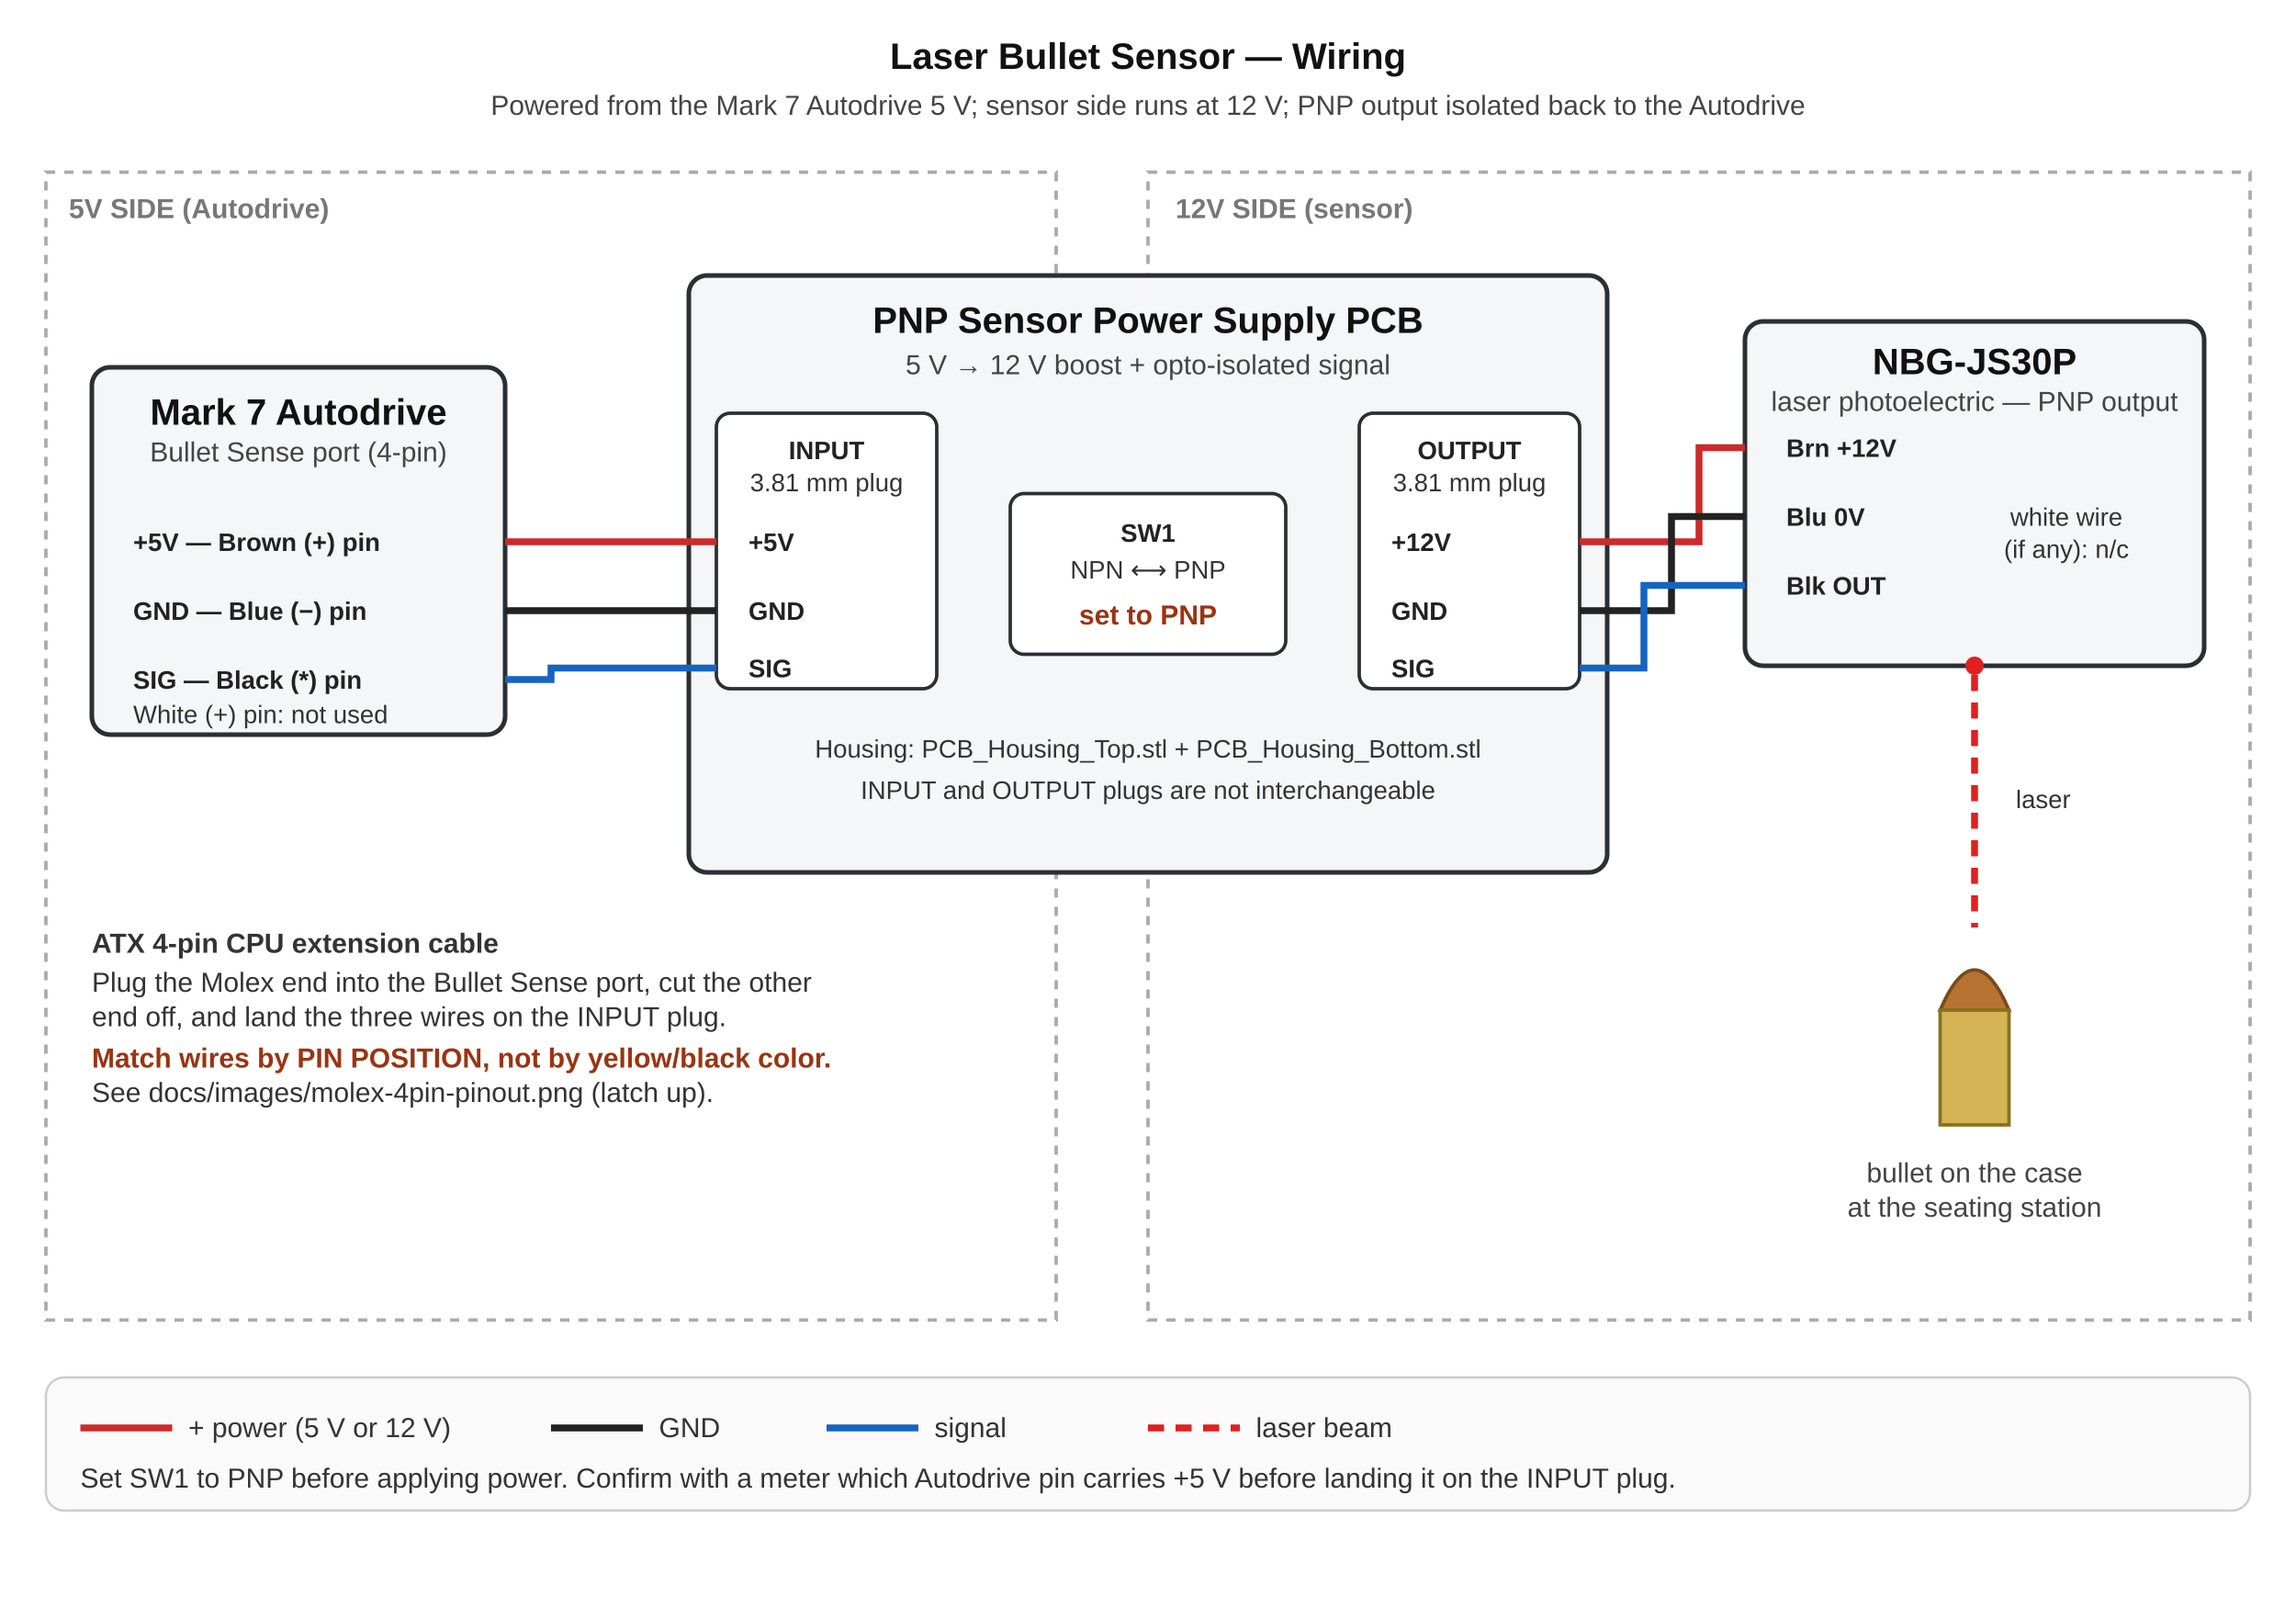
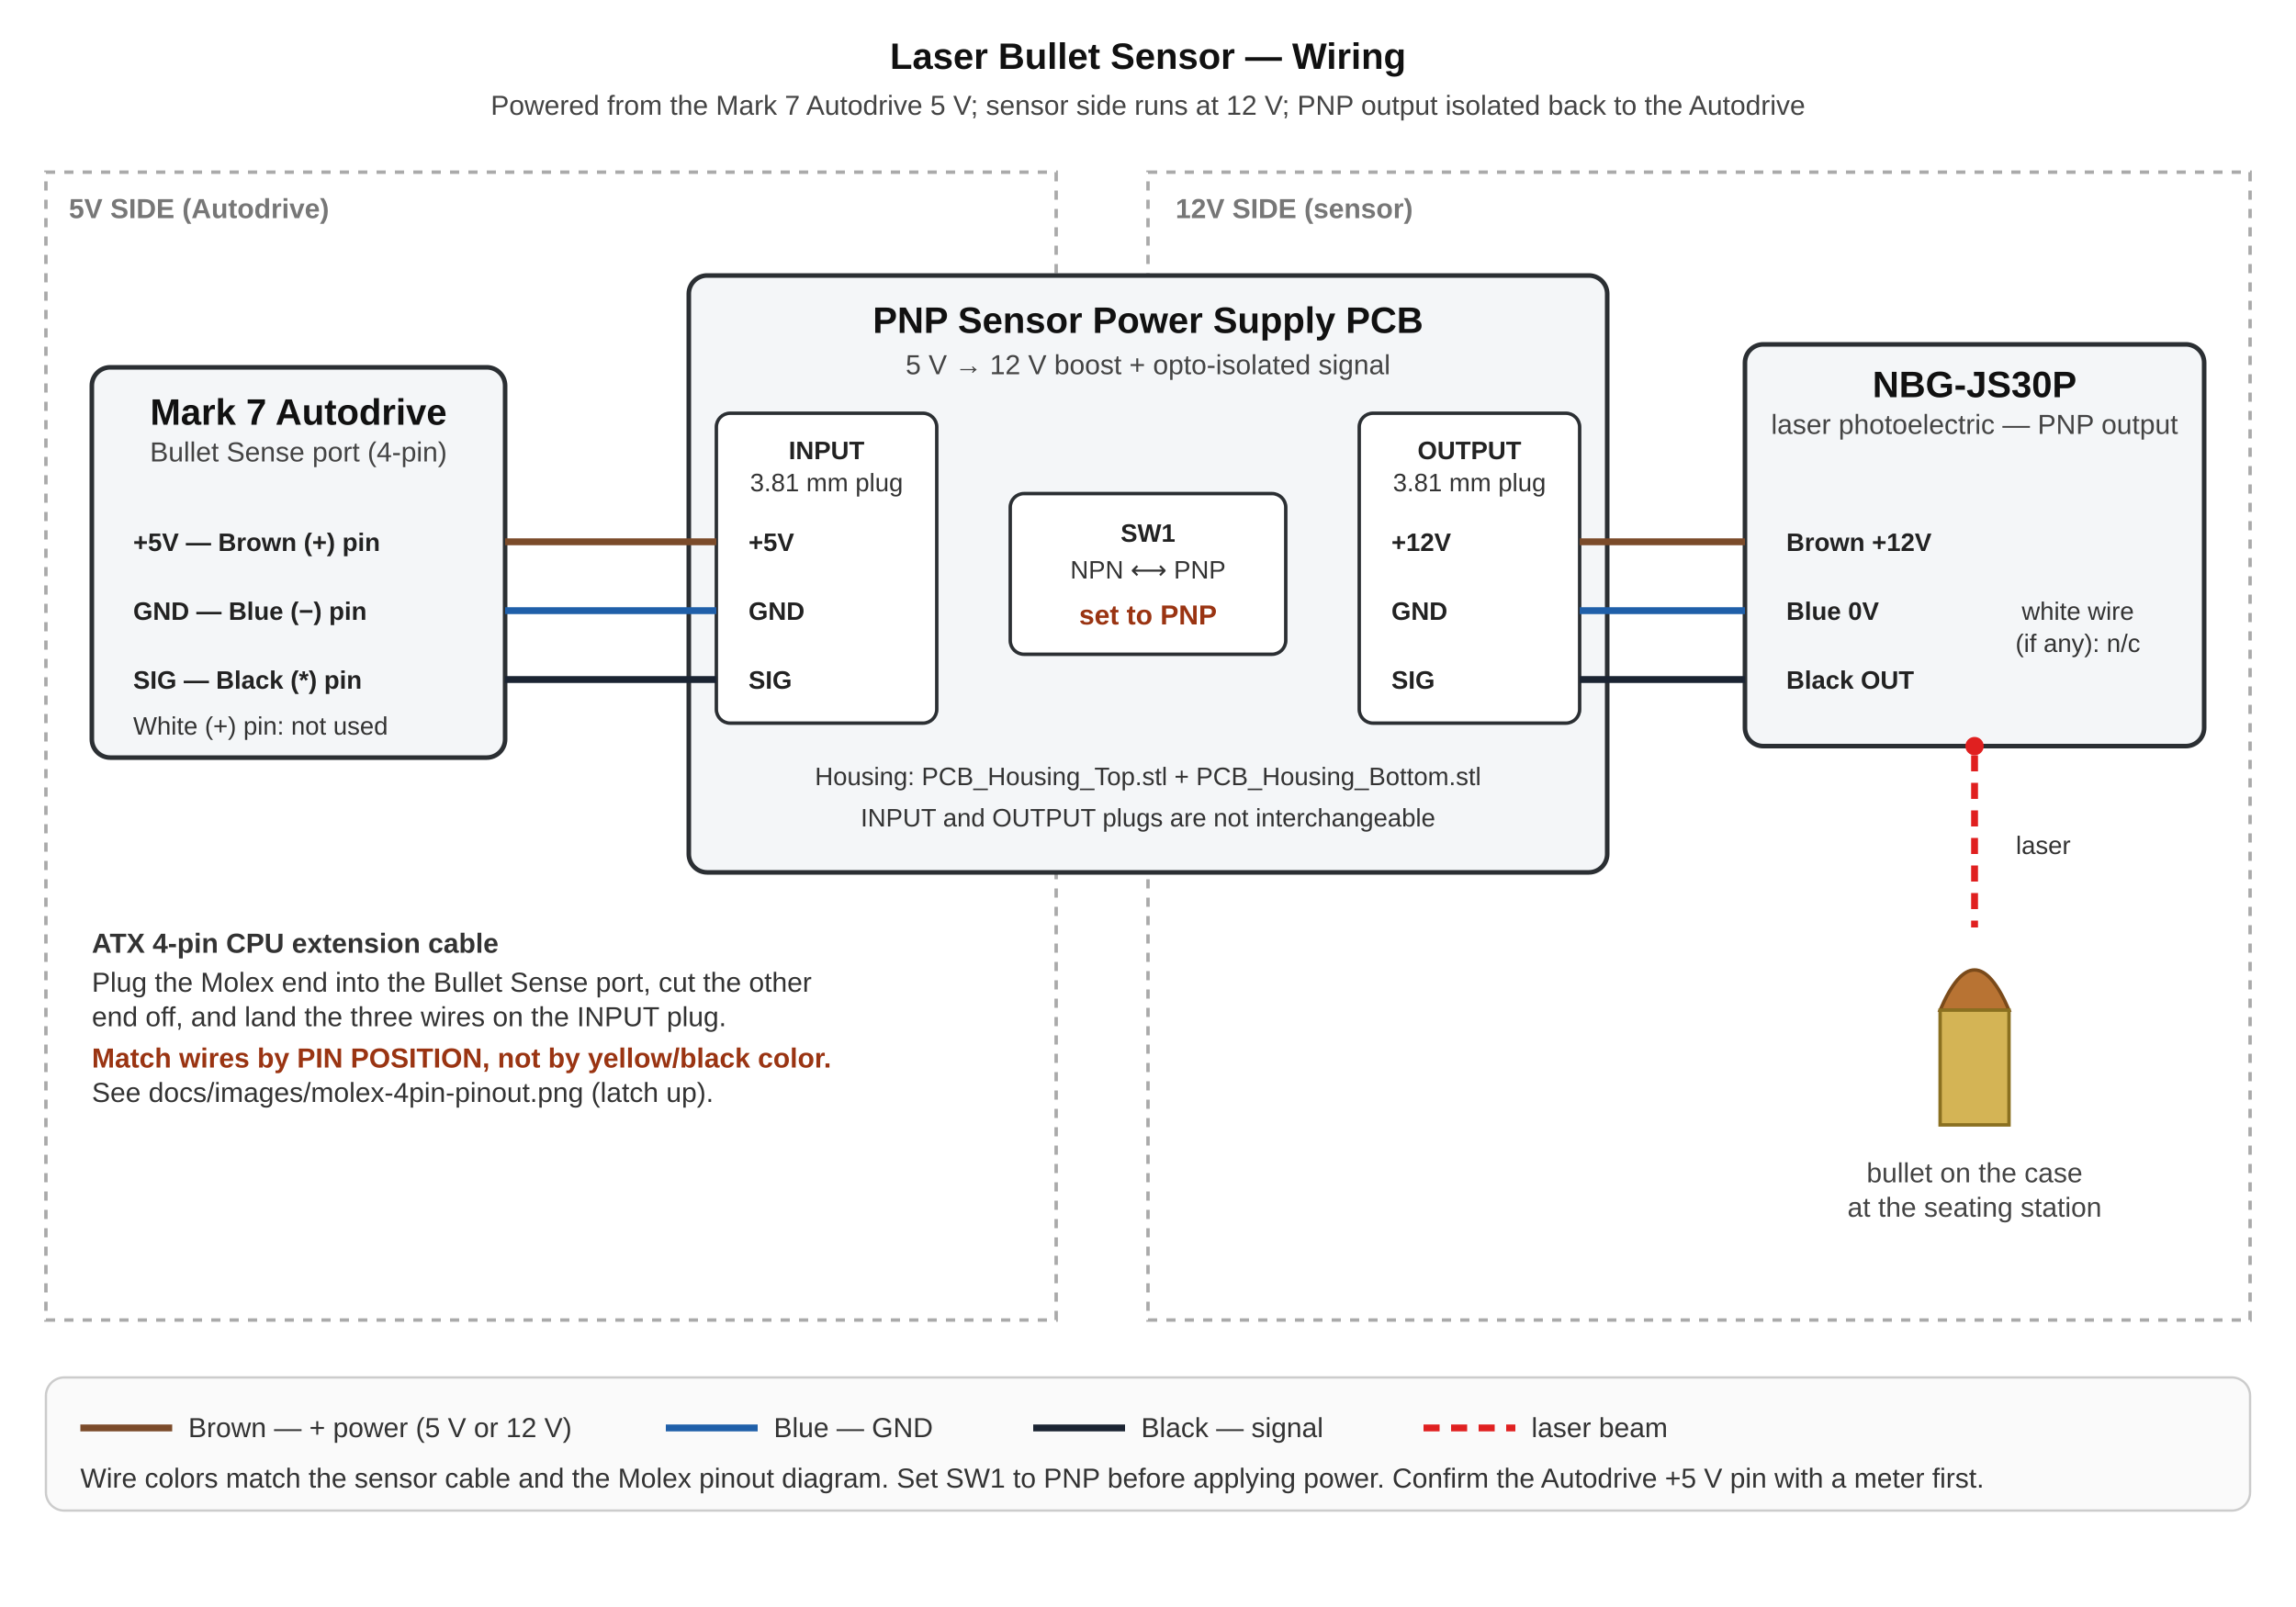
<svg xmlns="http://www.w3.org/2000/svg" viewBox="0 0 1000 700" font-family="Segoe UI, Helvetica Neue, Arial, sans-serif">
  <style>
    .box   { fill:#f4f6f8; stroke:#2b2f33; stroke-width:2; }
    .inner { fill:#ffffff; stroke:#2b2f33; stroke-width:1.5; }
    .title { font-size:16px; font-weight:700; fill:#111; }
    .sub   { font-size:12px; fill:#444; }
    .pin   { font-size:11px; fill:#222; font-weight:600; }
-     .pwrP  { stroke:#cc2b2b; stroke-width:3; fill:none; }
-     .pwrN  { stroke:#222;    stroke-width:3; fill:none; }
-     .sig   { stroke:#1565c0; stroke-width:3; fill:none; }
+     .brn   { stroke:#7B4B2A; stroke-width:3; fill:none; }
+     .blu   { stroke:#1F5FA9; stroke-width:3; fill:none; }
+     .blk   { stroke:#1b2432; stroke-width:3; fill:none; }
    .laser { stroke:#e02020; stroke-width:3; fill:none; stroke-dasharray:7 5; }
    .lbl   { font-size:11px; fill:#333; }
    .note  { font-size:12px; fill:#333; }
    .warn  { font-size:12px; fill:#9a3412; font-weight:700; }
    .dom   { fill:none; stroke:#aaa; stroke-width:1.5; stroke-dasharray:4 4; }
    .domlbl{ font-size:12px; fill:#777; font-weight:700; }
  </style>
  <rect width="1000" height="700" fill="#ffffff" />
  <text x="500" y="30" text-anchor="middle" class="title" font-size="20">Laser Bullet Sensor — Wiring</text>
  <text x="500" y="50" text-anchor="middle" class="sub">Powered from the Mark 7 Autodrive 5 V; sensor side runs at 12 V; PNP output isolated back to the Autodrive</text>
  <rect class="dom" x="20" y="75" width="440" height="500" />
  <text x="30" y="95" class="domlbl">5V SIDE (Autodrive)</text>
  <rect class="dom" x="500" y="75" width="480" height="500" />
  <text x="512" y="95" class="domlbl">12V SIDE (sensor)</text>
-   <rect class="box" x="40" y="160" width="180" height="160" rx="8" />
+   <rect class="box" x="40" y="160" width="180" height="170" rx="8" />
  <text x="130" y="185" text-anchor="middle" class="title">Mark 7 Autodrive</text>
  <text x="130" y="201" text-anchor="middle" class="sub">Bullet Sense port (4-pin)</text>
  <text x="58" y="240" class="pin">+5V  — Brown (+) pin</text>
  <text x="58" y="270" class="pin">GND — Blue (−) pin</text>
  <text x="58" y="300" class="pin">SIG  — Black (*) pin</text>
-   <text x="58" y="315" class="lbl">White (+) pin: not used</text>
+   <text x="58" y="320" class="lbl">White (+) pin: not used</text>
  <text x="40" y="415" class="note" font-weight="700">ATX 4-pin CPU extension cable</text>
  <text x="40" y="432" class="note">Plug the Molex end into the Bullet Sense port, cut the other</text>
  <text x="40" y="447" class="note">end off, and land the three wires on the INPUT plug.</text>
  <text x="40" y="465" class="warn">Match wires by PIN POSITION, not by yellow/black color.</text>
  <text x="40" y="480" class="note">See docs/images/molex-4pin-pinout.png (latch up).</text>
  <rect class="box" x="300" y="120" width="400" height="260" rx="8" />
  <text x="500" y="145" text-anchor="middle" class="title">PNP Sensor Power Supply PCB</text>
  <text x="500" y="163" text-anchor="middle" class="sub">5 V → 12 V boost + opto-isolated signal</text>
-   <rect class="inner" x="312" y="180" width="96" height="120" rx="6" />
+   <rect class="inner" x="312" y="180" width="96" height="135" rx="6" />
  <text x="360" y="200" text-anchor="middle" class="pin" font-size="12">INPUT</text>
  <text x="360" y="214" text-anchor="middle" class="lbl">3.81 mm plug</text>
  <text x="326" y="240" class="pin">+5V</text>
  <text x="326" y="270" class="pin">GND</text>
-   <text x="326" y="295" class="pin">SIG</text>
-   <rect class="inner" x="592" y="180" width="96" height="120" rx="6" />
+   <text x="326" y="300" class="pin">SIG</text>
+   <rect class="inner" x="592" y="180" width="96" height="135" rx="6" />
  <text x="640" y="200" text-anchor="middle" class="pin" font-size="12">OUTPUT</text>
  <text x="640" y="214" text-anchor="middle" class="lbl">3.81 mm plug</text>
  <text x="606" y="240" class="pin">+12V</text>
  <text x="606" y="270" class="pin">GND</text>
-   <text x="606" y="295" class="pin">SIG</text>
+   <text x="606" y="300" class="pin">SIG</text>
  <rect class="inner" x="440" y="215" width="120" height="70" rx="6" />
  <text x="500" y="236" text-anchor="middle" class="pin" font-size="12">SW1</text>
  <text x="500" y="252" text-anchor="middle" class="lbl">NPN  ⟷  PNP</text>
  <text x="500" y="272" text-anchor="middle" class="warn">set to PNP</text>
-   <text x="500" y="330" text-anchor="middle" class="lbl">Housing: PCB_Housing_Top.stl + PCB_Housing_Bottom.stl</text>
-   <text x="500" y="348" text-anchor="middle" class="lbl">INPUT and OUTPUT plugs are not interchangeable</text>
-   <rect class="box" x="760" y="140" width="200" height="150" rx="8" />
-   <text x="860" y="163" text-anchor="middle" class="title">NBG-JS30P</text>
-   <text x="860" y="179" text-anchor="middle" class="sub">laser photoelectric — PNP output</text>
-   <text x="778" y="199" class="pin">Brn  +12V</text>
-   <text x="778" y="229" class="pin">Blu  0V</text>
-   <text x="778" y="259" class="pin">Blk  OUT</text>
-   <text x="900" y="229" text-anchor="middle" class="lbl">white wire</text>
-   <text x="900" y="243" text-anchor="middle" class="lbl">(if any): n/c</text>
-   <circle cx="860" cy="290" r="4" fill="#e02020" />
-   <path class="laser" d="M860 294 V404" />
-   <text x="878" y="352" class="lbl">laser</text>
+   <text x="500" y="342" text-anchor="middle" class="lbl">Housing: PCB_Housing_Top.stl + PCB_Housing_Bottom.stl</text>
+   <text x="500" y="360" text-anchor="middle" class="lbl">INPUT and OUTPUT plugs are not interchangeable</text>
+   <rect class="box" x="760" y="150" width="200" height="175" rx="8" />
+   <text x="860" y="173" text-anchor="middle" class="title">NBG-JS30P</text>
+   <text x="860" y="189" text-anchor="middle" class="sub">laser photoelectric — PNP output</text>
+   <text x="778" y="240" class="pin">Brown  +12V</text>
+   <text x="778" y="270" class="pin">Blue   0V</text>
+   <text x="778" y="300" class="pin">Black  OUT</text>
+   <text x="905" y="270" text-anchor="middle" class="lbl">white wire</text>
+   <text x="905" y="284" text-anchor="middle" class="lbl">(if any): n/c</text>
+   <circle cx="860" cy="325" r="4" fill="#e02020" />
+   <path class="laser" d="M860 329 V404" />
+   <text x="878" y="372" class="lbl">laser</text>
  <path d="M845 440 Q860 405 875 440 Z" fill="#b87333" stroke="#7a4a1a" stroke-width="1.5" />
  <rect x="845" y="440" width="30" height="50" fill="#d4b455" stroke="#8a7020" stroke-width="1.5" />
  <text x="860" y="515" text-anchor="middle" class="sub">bullet on the case</text>
  <text x="860" y="530" text-anchor="middle" class="sub">at the seating station</text>
-   <path class="pwrP" d="M220 236 H262 V236 H312" />
-   <path class="pwrN" d="M220 266 H312" />
-   <path class="sig" d="M220 296 H240 V291 H312" />
-   <path class="pwrP" d="M688 236 H740 V195 H760" />
-   <path class="pwrN" d="M688 266 H728 V225 H760" />
-   <path class="sig" d="M688 291 H716 V255 H760" />
+   <path class="brn" d="M220 236 H312" />
+   <path class="blu" d="M220 266 H312" />
+   <path class="blk" d="M220 296 H312" />
+   <path class="brn" d="M688 236 H760" />
+   <path class="blu" d="M688 266 H760" />
+   <path class="blk" d="M688 296 H760" />
  <rect x="20" y="600" width="960" height="58" rx="8" fill="#fafafa" stroke="#ccc" stroke-width="1" />
-   <line x1="35" y1="622" x2="75" y2="622" class="pwrP" />
-   <text x="82" y="626" class="note">+ power (5 V or 12 V)</text>
-   <line x1="240" y1="622" x2="280" y2="622" class="pwrN" />
-   <text x="287" y="626" class="note">GND</text>
-   <line x1="360" y1="622" x2="400" y2="622" class="sig" />
-   <text x="407" y="626" class="note">signal</text>
-   <line x1="500" y1="622" x2="540" y2="622" class="laser" />
-   <text x="547" y="626" class="note">laser beam</text>
-   <text x="35" y="648" class="note">Set SW1 to PNP before applying power. Confirm with a meter which Autodrive pin carries +5 V before landing it on the INPUT plug.</text>
+   <line x1="35" y1="622" x2="75" y2="622" class="brn" />
+   <text x="82" y="626" class="note">Brown — + power (5 V or 12 V)</text>
+   <line x1="290" y1="622" x2="330" y2="622" class="blu" />
+   <text x="337" y="626" class="note">Blue — GND</text>
+   <line x1="450" y1="622" x2="490" y2="622" class="blk" />
+   <text x="497" y="626" class="note">Black — signal</text>
+   <line x1="620" y1="622" x2="660" y2="622" class="laser" />
+   <text x="667" y="626" class="note">laser beam</text>
+   <text x="35" y="648" class="note">Wire colors match the sensor cable and the Molex pinout diagram. Set SW1 to PNP before applying power. Confirm the Autodrive +5 V pin with a meter first.</text>
</svg>
